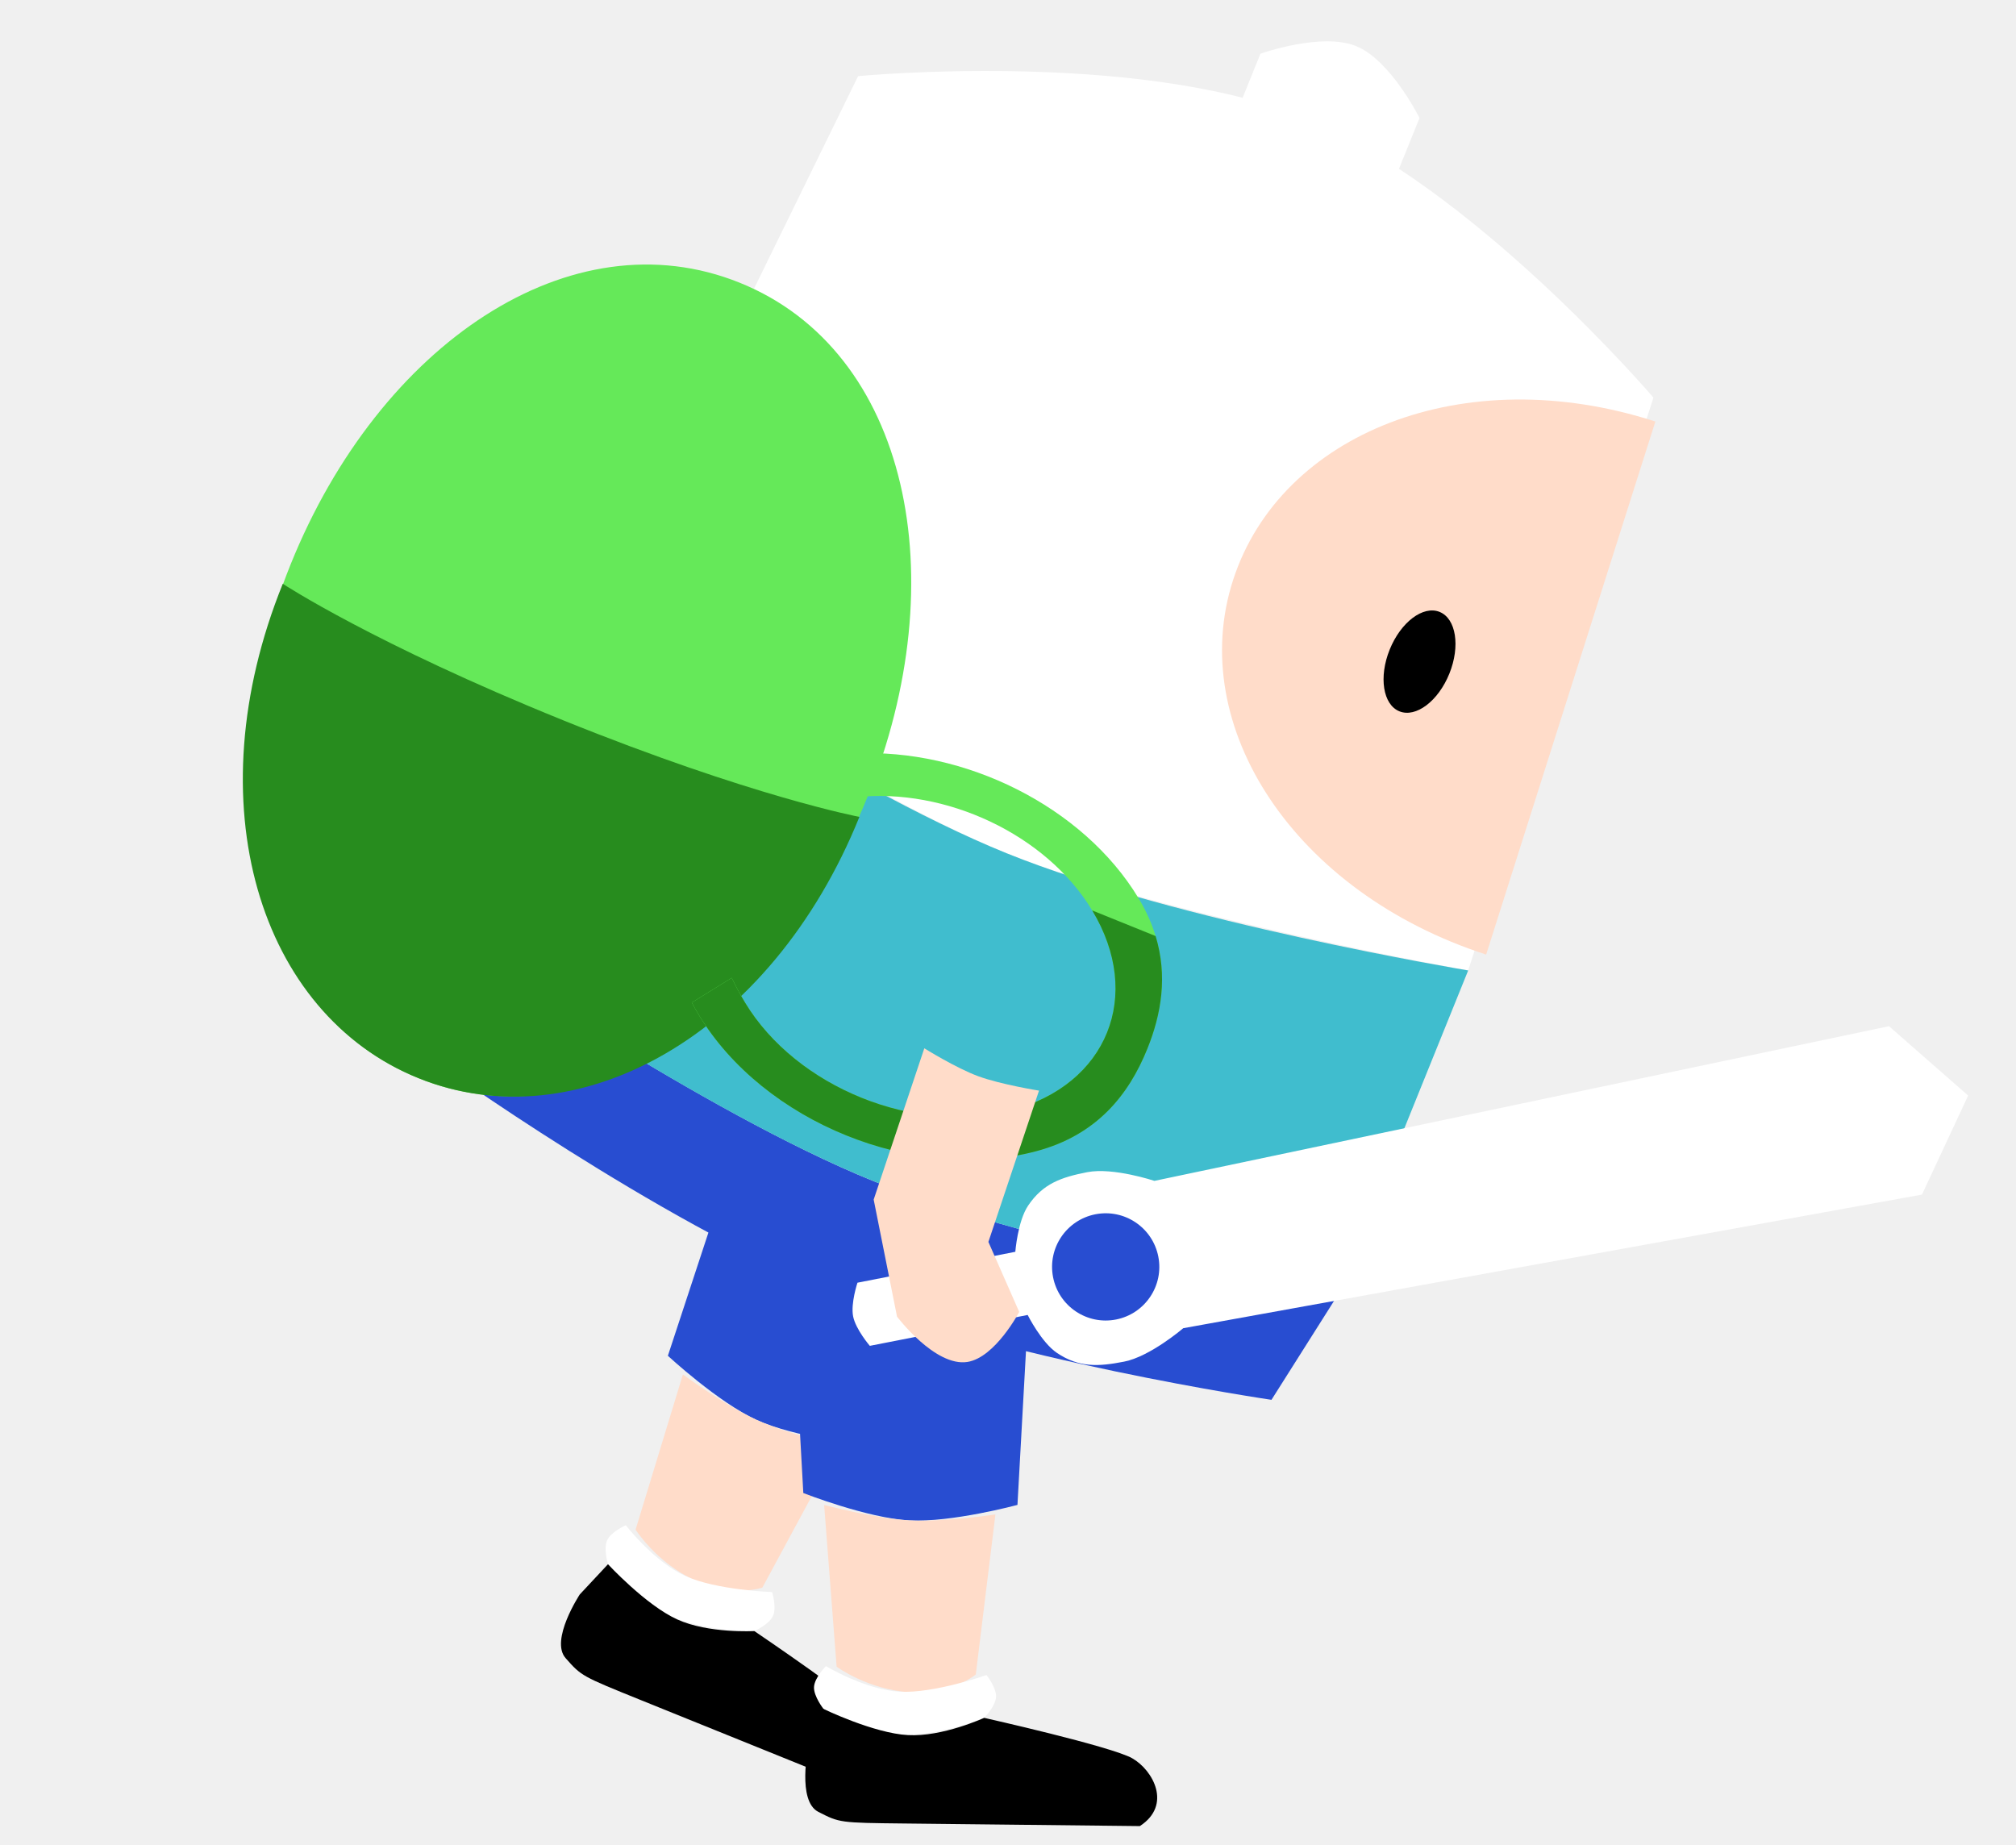
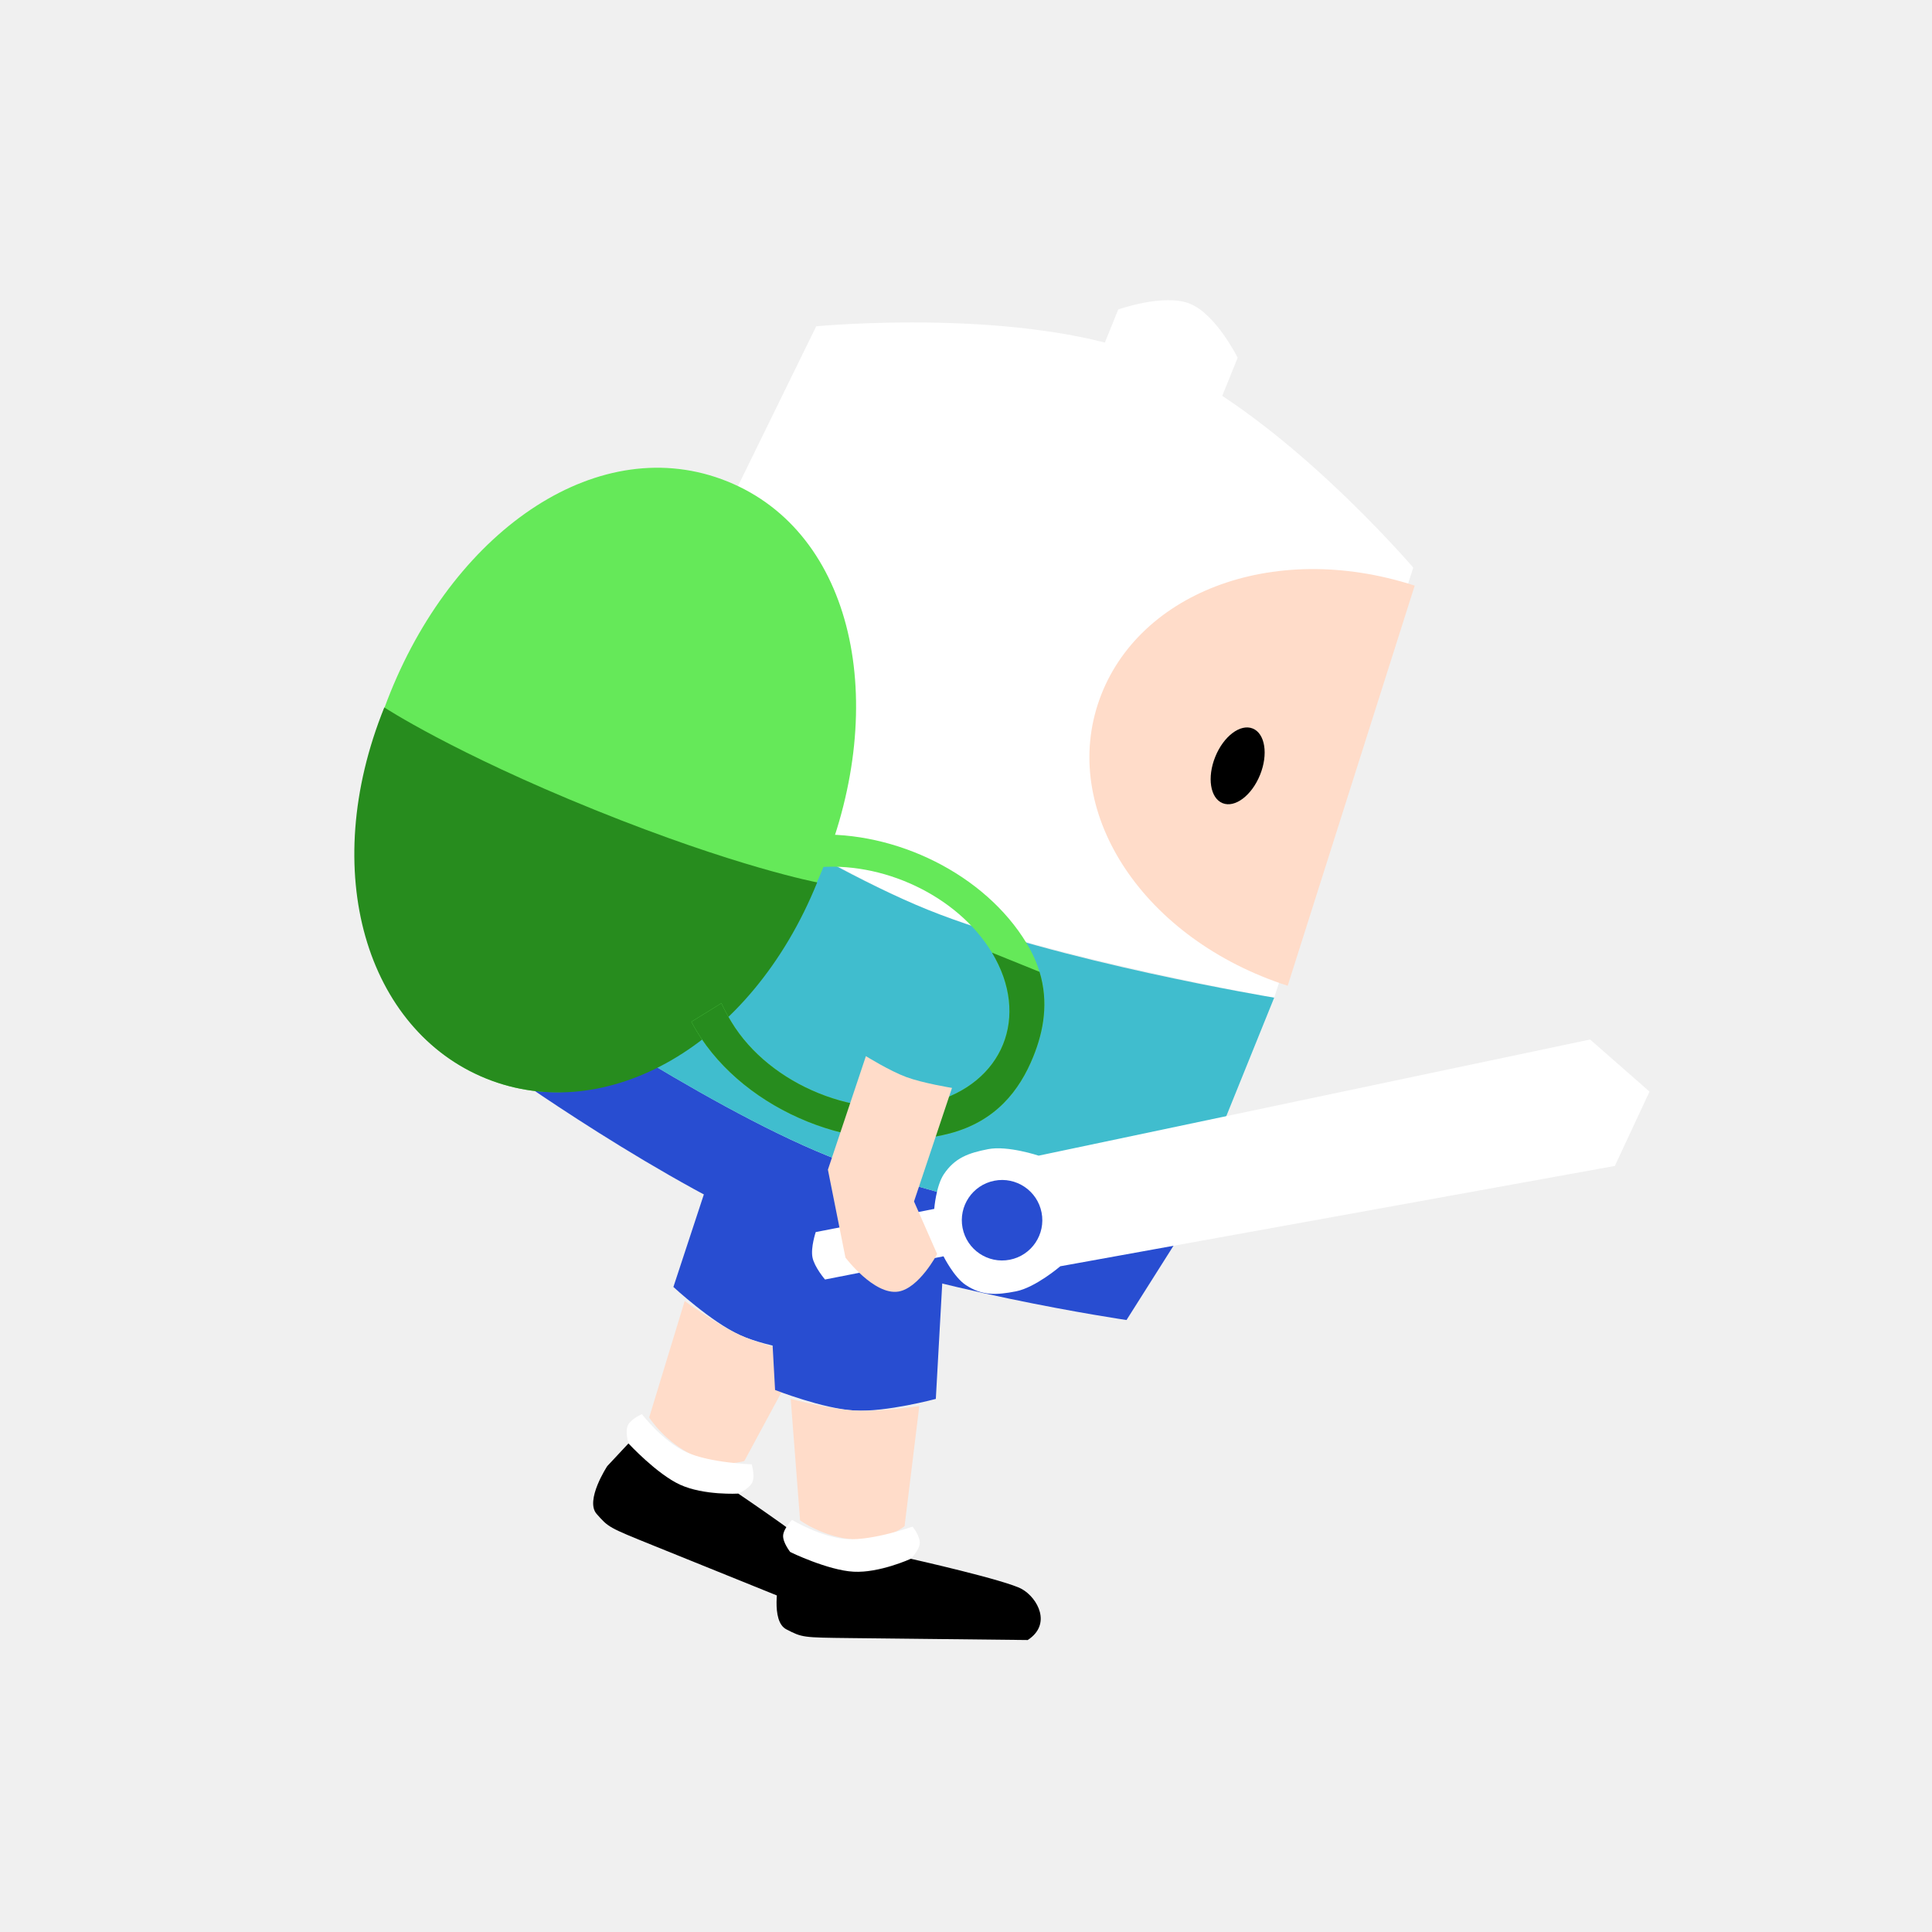
- <svg xmlns="http://www.w3.org/2000/svg" width="94" height="86" viewBox="0 0 94 86" fill="none">
-   <g clip-path="url(#clip0)">
-     <path d="M31.141 63.218L33.971 54.616C33.971 54.616 36.98 56.098 38.974 56.902C40.968 57.706 44.134 58.842 44.134 58.842L40.236 67.374C40.236 67.374 37.06 67.022 35.273 66.205C33.486 65.389 31.141 63.218 31.141 63.218Z" fill="#284DD1" />
-     <path d="M29.635 71.325L31.842 64.088C31.842 64.088 33.808 65.536 35.273 66.205C36.737 66.874 39.119 67.413 39.119 67.413L35.547 74.027C35.547 74.027 34.19 74.506 32.403 73.689C30.616 72.873 29.635 71.325 29.635 71.325Z" fill="#FFDCC9" />
-     <path d="M31.117 75.301C29.33 74.484 28.349 72.937 28.349 72.937C28.349 72.937 28.128 72.216 28.31 71.819C28.491 71.422 29.18 71.118 29.18 71.118C29.18 71.118 30.484 72.812 31.948 73.482C33.413 74.151 36.002 74.234 36.002 74.234C36.002 74.234 36.223 74.955 36.041 75.352C35.86 75.749 35.171 76.054 35.171 76.054C35.171 76.054 32.904 76.117 31.117 75.301Z" fill="white" />
-     <path d="M29.893 79.277C27.112 78.153 27.112 78.153 26.372 77.314C25.633 76.476 27.033 74.346 27.033 74.346L28.349 72.937C28.349 72.937 30.107 74.839 31.572 75.509C33.036 76.178 35.171 76.053 35.171 76.053C35.171 76.053 40.213 79.457 40.914 80.327C41.616 81.197 41.857 83.035 40.092 83.4L29.893 79.277L29.893 79.277Z" fill="black" />
-     <path d="M37.456 69.617L36.956 60.575C36.956 60.575 40.298 60.859 42.448 60.88C44.598 60.902 47.96 60.806 47.96 60.806L47.441 70.171C47.441 70.171 44.355 71.001 42.393 70.893C40.431 70.784 37.456 69.617 37.456 69.617Z" fill="#284DD1" />
-     <path d="M39.009 77.716L38.427 70.172C38.427 70.172 40.785 70.803 42.393 70.893C44 70.982 46.414 70.615 46.414 70.615L45.499 78.076C45.499 78.076 44.41 79.017 42.449 78.908C40.487 78.799 39.009 77.716 39.009 77.716Z" fill="#FFDCC9" />
-     <path d="M41.838 80.877C39.877 80.768 38.399 79.685 38.399 79.685C38.399 79.685 37.931 79.094 37.955 78.659C37.98 78.223 38.51 77.688 38.51 77.688C38.51 77.688 40.342 78.791 41.949 78.88C43.557 78.969 45.998 78.104 45.998 78.104C45.998 78.104 46.467 78.694 46.442 79.13C46.418 79.566 45.888 80.1 45.888 80.1C45.888 80.1 43.8 80.986 41.838 80.877Z" fill="white" />
-     <path d="M42.148 85.026C39.149 84.993 39.149 84.993 38.154 84.482C37.16 83.971 37.687 81.477 37.687 81.477L38.399 79.685C38.399 79.685 40.73 80.816 42.338 80.905C43.945 80.994 45.888 80.1 45.888 80.1C45.888 80.1 51.823 81.431 52.794 81.986C53.764 82.541 54.659 84.164 53.148 85.147L42.148 85.026L42.148 85.026Z" fill="black" />
-     <path d="M40.011 3.55C40.011 3.55 52.94 2.304 60.802 5.483C68.665 8.661 77.096 18.541 77.096 18.541L68.457 45.25C68.457 45.25 54.092 42.679 46.936 39.786C39.78 36.893 27.663 28.76 27.663 28.76L40.011 3.55Z" fill="white" />
-     <path d="M57.495 27.046C55.285 33.877 60.362 41.619 69.295 44.51L77.185 19.655C68.252 16.765 59.706 20.215 57.495 27.046Z" fill="#FFDCC9" />
-     <path d="M66.188 5.502L63.189 12.919L55.772 9.921L58.771 2.504C58.771 2.504 61.609 1.494 63.229 2.149C64.848 2.804 66.188 5.502 66.188 5.502Z" fill="white" />
-     <path d="M40.752 55.083C32.787 51.864 21.48 44.057 21.48 44.057L20.346 49.531C20.346 49.531 30.652 56.933 38.691 60.182C46.73 63.432 59.285 65.271 59.285 65.271L62.273 60.547C62.273 60.547 48.717 58.303 40.752 55.083Z" fill="#284DD1" />
-     <ellipse cx="66.188" cy="30.85" rx="1.5" ry="2.5" transform="rotate(22.0103 66.188 30.8499)" fill="black" />
-     <path d="M46.936 39.786C38.97 36.566 27.663 28.76 27.663 28.76L21.48 44.057C21.48 44.057 32.713 51.834 40.752 55.083C48.791 58.333 62.273 60.547 62.273 60.547L68.457 45.25C68.457 45.25 54.901 43.006 46.936 39.786Z" fill="#40BDCE" />
-     <path d="M19.507 50.271C11.627 47.085 9.42 36.535 13.56 26.294C17.699 16.053 26.618 10.001 34.498 13.186C42.379 16.372 44.569 26.964 40.446 37.163C36.323 47.361 27.388 53.456 19.507 50.271Z" fill="#65E959" />
-     <path d="M13.185 27.221C9.045 37.462 12.09 47.273 19.507 50.271C26.924 53.269 35.949 48.288 40.071 38.09C40.071 38.09 35.061 37.143 26.253 33.583C17.446 30.022 13.185 27.221 13.185 27.221Z" fill="#278C1E" />
-     <path d="M53.495 48.909C54.358 46.774 54.599 44.386 53.085 41.879C50.491 37.583 44.95 34.877 39.855 35.135L39.902 37.173C44.077 36.721 48.78 38.896 50.926 42.452C52.121 44.431 52.298 46.464 51.616 48.15L53.495 48.909Z" fill="#65E959" />
-     <path d="M32.581 47.319C35.608 52.334 42.653 55.182 48.315 53.679C51.146 52.928 52.632 51.044 53.495 48.909L51.616 48.15C50.935 49.836 49.396 51.175 47.161 51.768C42.691 52.954 37.129 50.706 34.739 46.747C34.512 46.37 34.304 45.984 34.12 45.595L32.258 46.746C32.358 46.937 32.466 47.128 32.581 47.319Z" fill="#65E959" />
-     <path d="M48.315 53.679C42.653 55.182 35.608 52.334 32.581 47.319C32.466 47.128 32.358 46.937 32.258 46.746L34.12 45.595C34.304 45.984 34.512 46.37 34.739 46.747C37.129 50.706 42.691 52.954 47.161 51.768C49.396 51.175 50.935 49.836 51.616 48.15C52.298 46.464 52.121 44.431 50.926 42.452L53.883 43.647C54.449 45.508 54.153 47.282 53.495 48.909C52.632 51.044 51.146 52.928 48.315 53.679Z" fill="#278C1E" />
-     <path d="M88.079 47.85L91.769 51.084L89.616 55.701L55.171 61.932C55.171 61.932 53.631 63.252 52.419 63.489C51.207 63.727 50.308 63.773 49.283 63.084C48.558 62.597 47.917 61.314 47.917 61.314L40.557 62.754C40.557 62.754 39.897 61.984 39.778 61.378C39.66 60.772 39.981 59.81 39.981 59.81L47.341 58.369C47.341 58.369 47.451 56.939 47.939 56.215C48.628 55.19 49.479 54.894 50.691 54.657C51.903 54.42 53.827 55.062 53.827 55.062L88.079 47.85Z" fill="white" />
-     <circle cx="51.555" cy="59.073" r="2.5" transform="rotate(78.9275 51.555 59.0733)" fill="#284DD1" />
-     <path d="M46.086 57.908L48.446 50.854C48.446 50.854 46.654 50.567 45.609 50.181C44.565 49.796 43.098 48.88 43.098 48.88L40.737 55.934L41.826 61.393C41.826 61.393 43.605 63.745 45.111 63.504C46.405 63.297 47.523 61.173 47.523 61.173L46.086 57.908Z" fill="#FFDCC9" />
-   </g>
-   <defs>
-     <clipPath id="clip0">
-       <rect width="94" height="86" fill="white" />
-     </clipPath>
-   </defs>
+ <svg xmlns="http://www.w3.org/2000/svg" width="120" height="120" viewBox="0 0 120 120" fill="none">
+   <path d="M41.826 79.935L44.657 71.334C44.657 71.334 47.665 72.816 49.659 73.62C51.654 74.423 54.82 75.56 54.82 75.56L50.922 84.091C50.922 84.091 47.745 83.739 45.958 82.923C44.171 82.106 41.826 79.935 41.826 79.935Z" fill="#284DD1" />
+   <path d="M40.321 88.043L42.528 80.806C42.528 80.806 44.494 82.254 45.958 82.923C47.423 83.592 49.804 84.13 49.804 84.13L46.233 90.744C46.233 90.744 44.876 91.224 43.088 90.407C41.301 89.591 40.321 88.043 40.321 88.043Z" fill="#FFDCC9" />
+   <path d="M41.803 92.018C40.015 91.202 39.035 89.654 39.035 89.654C39.035 89.654 38.814 88.934 38.995 88.537C39.177 88.14 39.866 87.835 39.866 87.835C39.866 87.835 41.169 89.53 42.634 90.199C44.098 90.868 46.688 90.952 46.688 90.952C46.688 90.952 46.908 91.672 46.727 92.069C46.545 92.466 45.856 92.771 45.856 92.771C45.856 92.771 43.59 92.835 41.803 92.018Z" fill="white" />
+   <path d="M40.579 95.995C37.797 94.871 37.797 94.871 37.058 94.032C36.318 93.194 37.718 91.063 37.718 91.063L39.035 89.654C39.035 89.654 40.793 91.557 42.257 92.226C43.722 92.895 45.856 92.771 45.856 92.771C45.856 92.771 50.898 96.174 51.6 97.044C52.302 97.915 52.542 99.752 50.777 100.117L40.579 95.995L40.579 95.995Z" fill="black" />
+   <path d="M48.141 86.335L47.642 77.293C47.642 77.293 50.983 77.576 53.133 77.598C55.283 77.62 58.646 77.524 58.646 77.524L58.126 86.889C58.126 86.889 55.04 87.719 53.078 87.61C51.116 87.501 48.141 86.335 48.141 86.335Z" fill="#284DD1" />
+   <path d="M49.695 94.433L49.112 86.889C49.112 86.889 51.471 87.521 53.078 87.61C54.686 87.7 57.1 87.333 57.1 87.333L56.185 94.793C56.185 94.793 55.096 95.735 53.134 95.626C51.172 95.517 49.695 94.433 49.695 94.433Z" fill="#FFDCC9" />
+   <path d="M52.524 97.595C50.562 97.486 49.085 96.402 49.085 96.402C49.085 96.402 48.617 95.812 48.641 95.376C48.665 94.94 49.196 94.405 49.196 94.405C49.196 94.405 51.027 95.509 52.635 95.598C54.242 95.687 56.684 94.821 56.684 94.821C56.684 94.821 57.152 95.411 57.128 95.847C57.104 96.283 56.573 96.818 56.573 96.818C56.573 96.818 54.486 97.704 52.524 97.595Z" fill="white" />
+   <path d="M52.834 101.744C49.834 101.711 49.834 101.711 48.84 101.2C47.845 100.689 48.373 98.194 48.373 98.194L49.085 96.402C49.085 96.402 51.415 97.533 53.023 97.623C54.631 97.712 56.573 96.818 56.573 96.818C56.573 96.818 62.508 98.149 63.479 98.704C64.45 99.258 65.344 100.882 63.833 101.865L52.834 101.744L52.834 101.744Z" fill="black" />
+   <path d="M50.697 20.267C50.697 20.267 63.626 19.022 71.488 22.2C79.35 25.378 87.781 35.258 87.781 35.258L79.142 61.967C79.142 61.967 64.777 59.396 57.621 56.504C50.465 53.611 38.349 45.477 38.349 45.477L50.697 20.267Z" fill="white" />
+   <path d="M68.181 43.764C65.97 50.595 71.048 58.337 79.98 61.228L87.87 36.373C78.938 33.482 70.391 36.933 68.181 43.764Z" fill="#FFDCC9" />
+   <path d="M76.873 22.22L73.875 29.637L66.458 26.639L69.456 19.222C69.456 19.222 72.295 18.212 73.914 18.867C75.533 19.521 76.873 22.22 76.873 22.22Z" fill="white" />
+   <path d="M51.437 71.801C43.472 68.581 32.165 60.775 32.165 60.775L31.031 66.249C31.031 66.249 41.337 73.65 49.376 76.9C57.415 80.15 69.97 81.989 69.97 81.989L72.958 77.265C72.958 77.265 59.403 75.021 51.437 71.801Z" fill="#284DD1" />
+   <ellipse cx="76.873" cy="47.568" rx="1.5" ry="2.5" transform="rotate(22.0103 76.8734 47.5675)" fill="black" />
+   <path d="M57.621 56.504C49.656 53.284 38.349 45.477 38.349 45.477L32.165 60.775C32.165 60.775 43.398 68.551 51.437 71.801C59.477 75.051 72.958 77.265 72.958 77.265L79.142 61.967C79.142 61.967 65.587 59.724 57.621 56.504Z" fill="#40BDCE" />
+   <path d="M30.193 66.988C22.312 63.803 20.105 53.252 24.245 43.012C28.385 32.771 37.303 26.718 45.184 29.904C53.064 33.089 55.254 43.682 51.131 53.88C47.009 64.079 38.073 70.174 30.193 66.988Z" fill="#65E959" />
+   <path d="M23.87 43.939C19.731 54.179 22.776 63.99 30.193 66.988C37.61 69.987 46.634 65.006 50.757 54.807C50.757 54.807 45.746 53.861 36.939 50.3C28.131 46.74 23.87 43.939 23.87 43.939Z" fill="#278C1E" />
+   <path d="M64.18 65.627C65.043 63.491 65.284 61.104 63.77 58.597C61.177 54.3 55.635 51.595 50.54 51.852L50.588 53.891C54.762 53.439 59.466 55.614 61.612 59.169C62.807 61.149 62.983 63.181 62.301 64.867L64.18 65.627Z" fill="#65E959" />
+   <path d="M43.266 64.037C46.294 69.052 53.338 71.899 59 70.397C61.831 69.646 63.317 67.762 64.18 65.627L62.301 64.867C61.62 66.553 60.081 67.892 57.846 68.485C53.376 69.671 47.815 67.423 45.425 63.464C45.197 63.088 44.989 62.702 44.806 62.313L42.943 63.463C43.044 63.655 43.151 63.846 43.266 64.037Z" fill="#65E959" />
+   <path d="M59 70.397C53.338 71.899 46.294 69.052 43.266 64.037C43.151 63.846 43.044 63.655 42.943 63.463L44.806 62.313C44.989 62.702 45.197 63.088 45.425 63.464C47.815 67.423 53.376 69.671 57.846 68.485C60.081 67.892 61.62 66.553 62.301 64.867C62.983 63.181 62.807 61.149 61.612 59.169L64.568 60.364C65.134 62.226 64.838 63.999 64.18 65.627C63.317 67.762 61.831 69.646 59 70.397Z" fill="#278C1E" />
+   <path d="M98.765 64.567L102.455 67.801L100.301 72.418L65.857 78.65C65.857 78.65 64.317 79.97 63.105 80.207C61.893 80.444 60.993 80.491 59.968 79.802C59.244 79.314 58.603 78.031 58.603 78.031L51.243 79.472C51.243 79.472 50.582 78.701 50.464 78.096C50.345 77.49 50.666 76.527 50.666 76.527L58.027 75.087C58.027 75.087 58.137 73.657 58.624 72.932C59.313 71.907 60.164 71.612 61.376 71.375C62.588 71.138 64.512 71.78 64.512 71.78L98.765 64.567Z" fill="white" />
+   <circle cx="62.24" cy="75.791" r="2.5" transform="rotate(78.9275 62.2404 75.7909)" fill="#284DD1" />
+   <path d="M56.771 74.625L59.131 67.572C59.131 67.572 57.339 67.284 56.295 66.899C55.25 66.513 53.783 65.598 53.783 65.598L51.423 72.652L52.512 78.11C52.512 78.11 54.291 80.463 55.797 80.222C57.09 80.015 58.208 77.891 58.208 77.891L56.771 74.625Z" fill="#FFDCC9" />
</svg>
